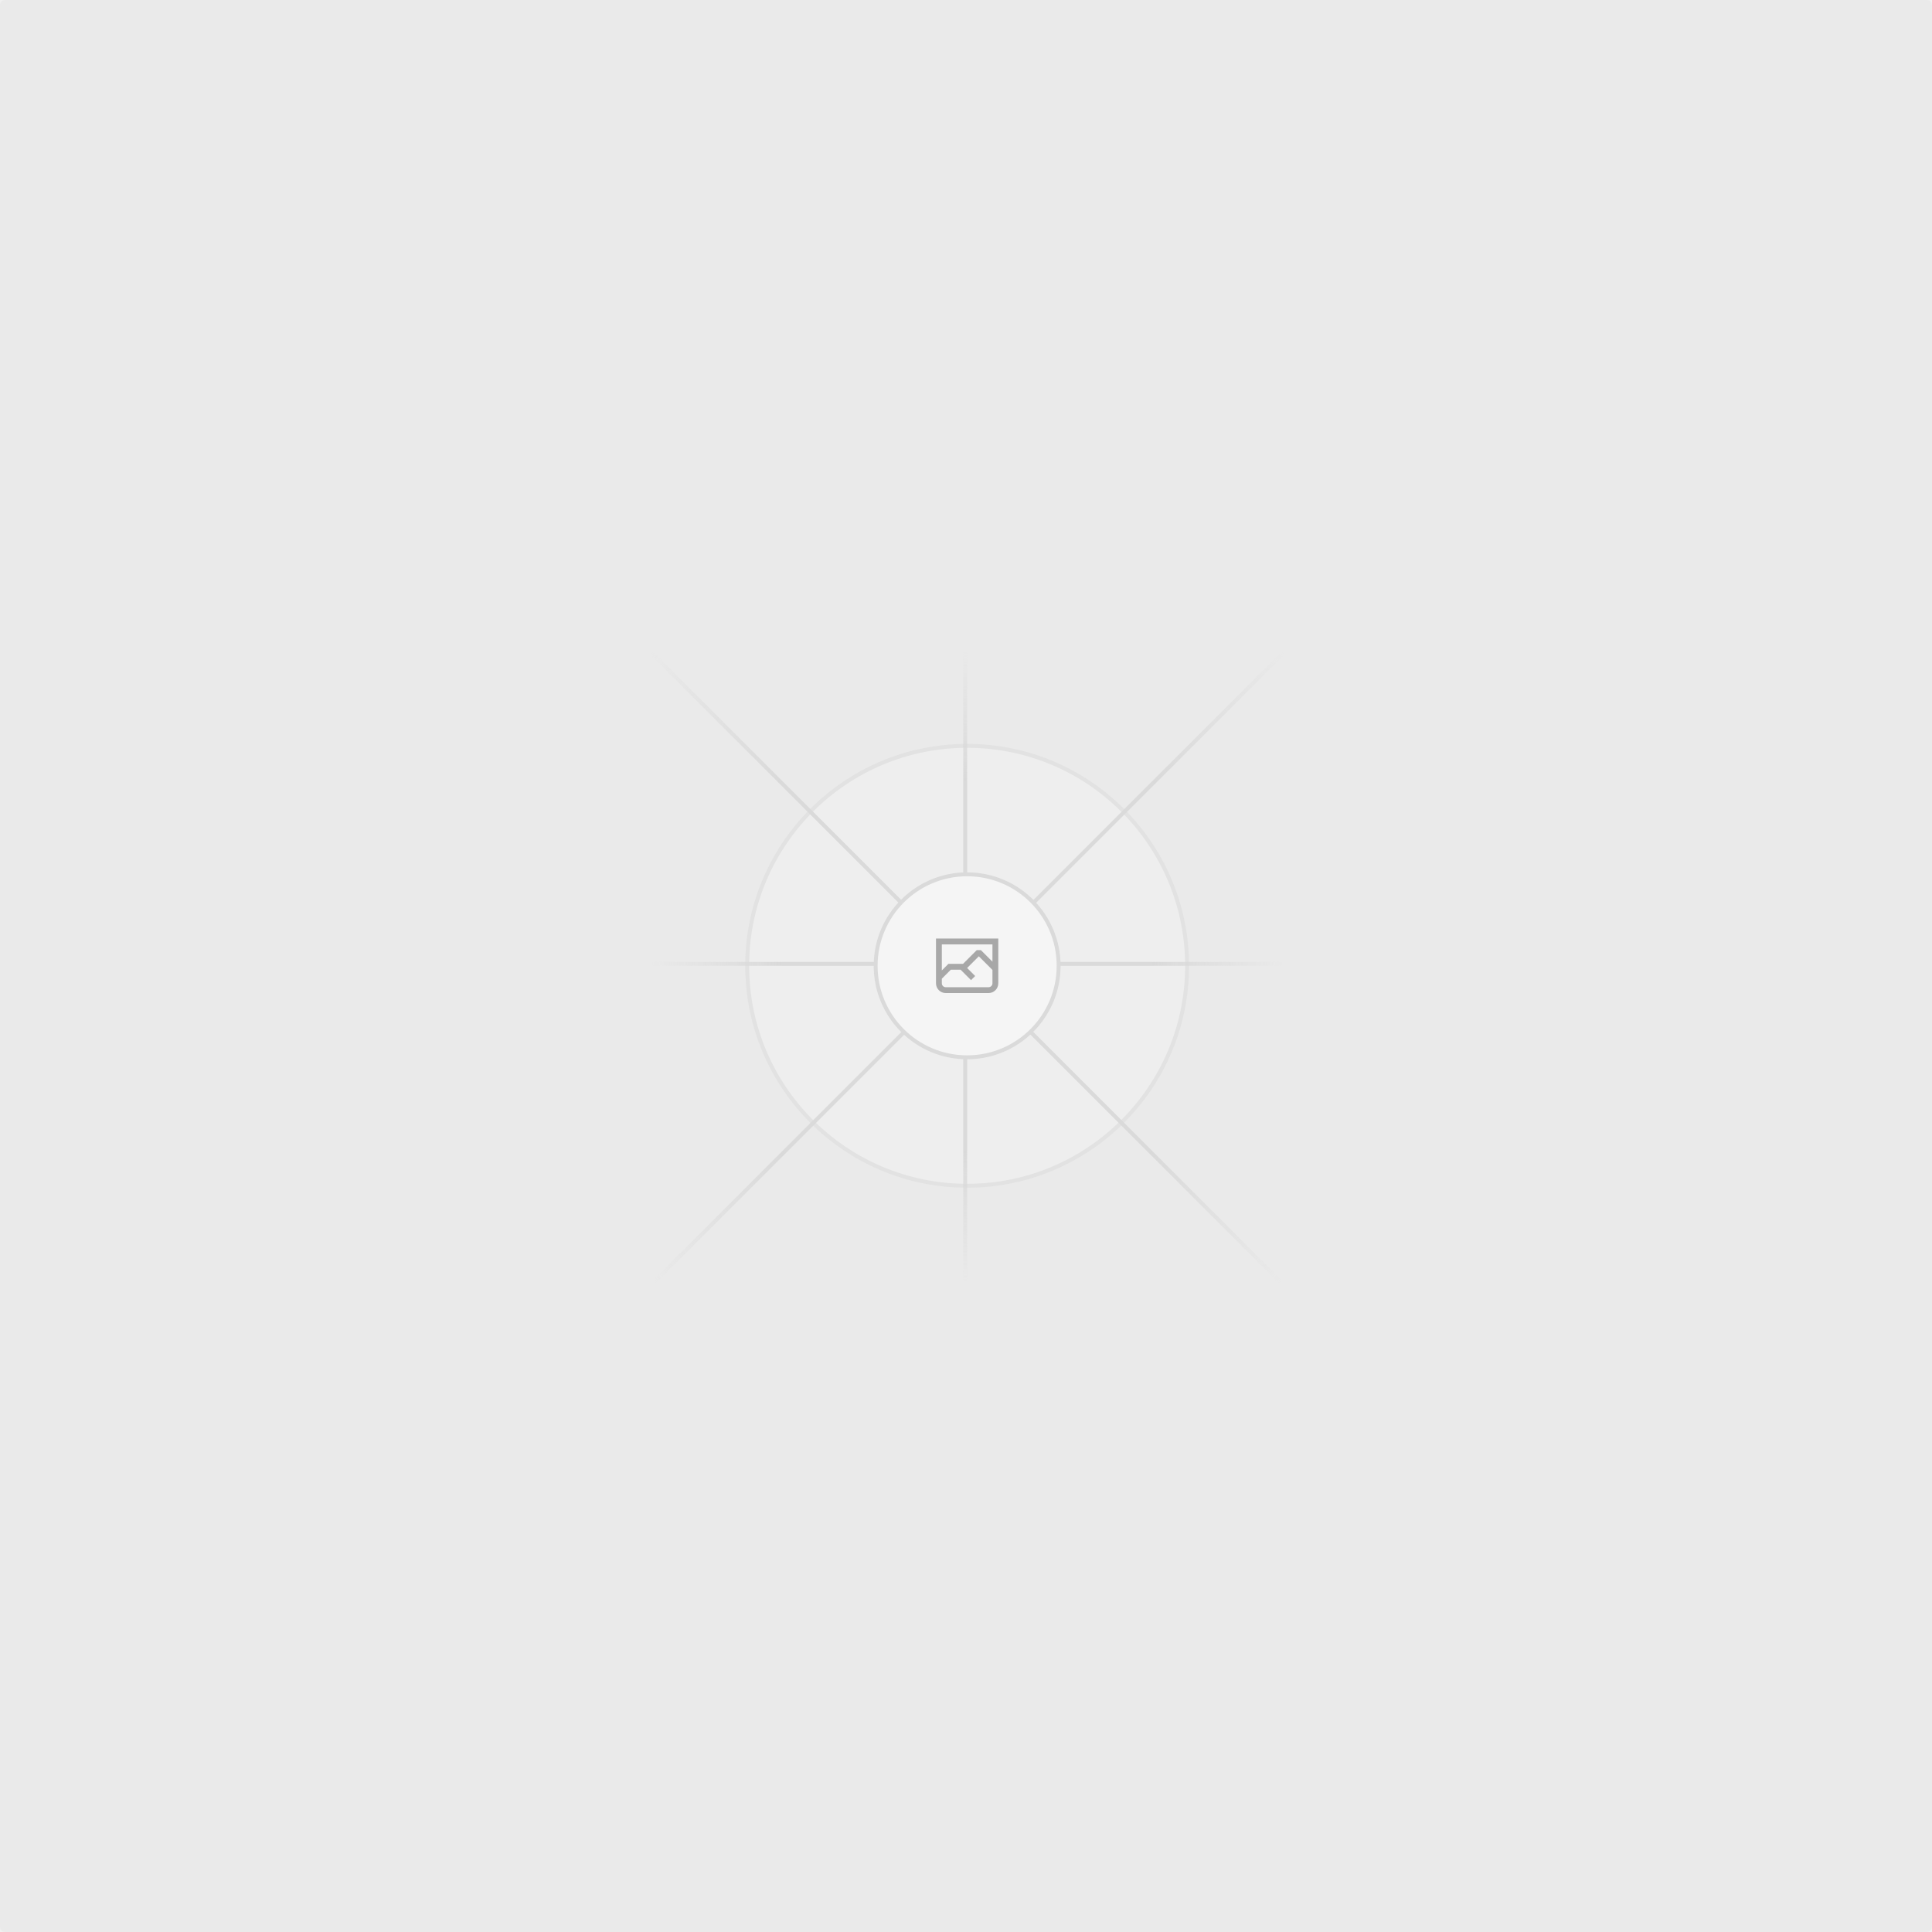
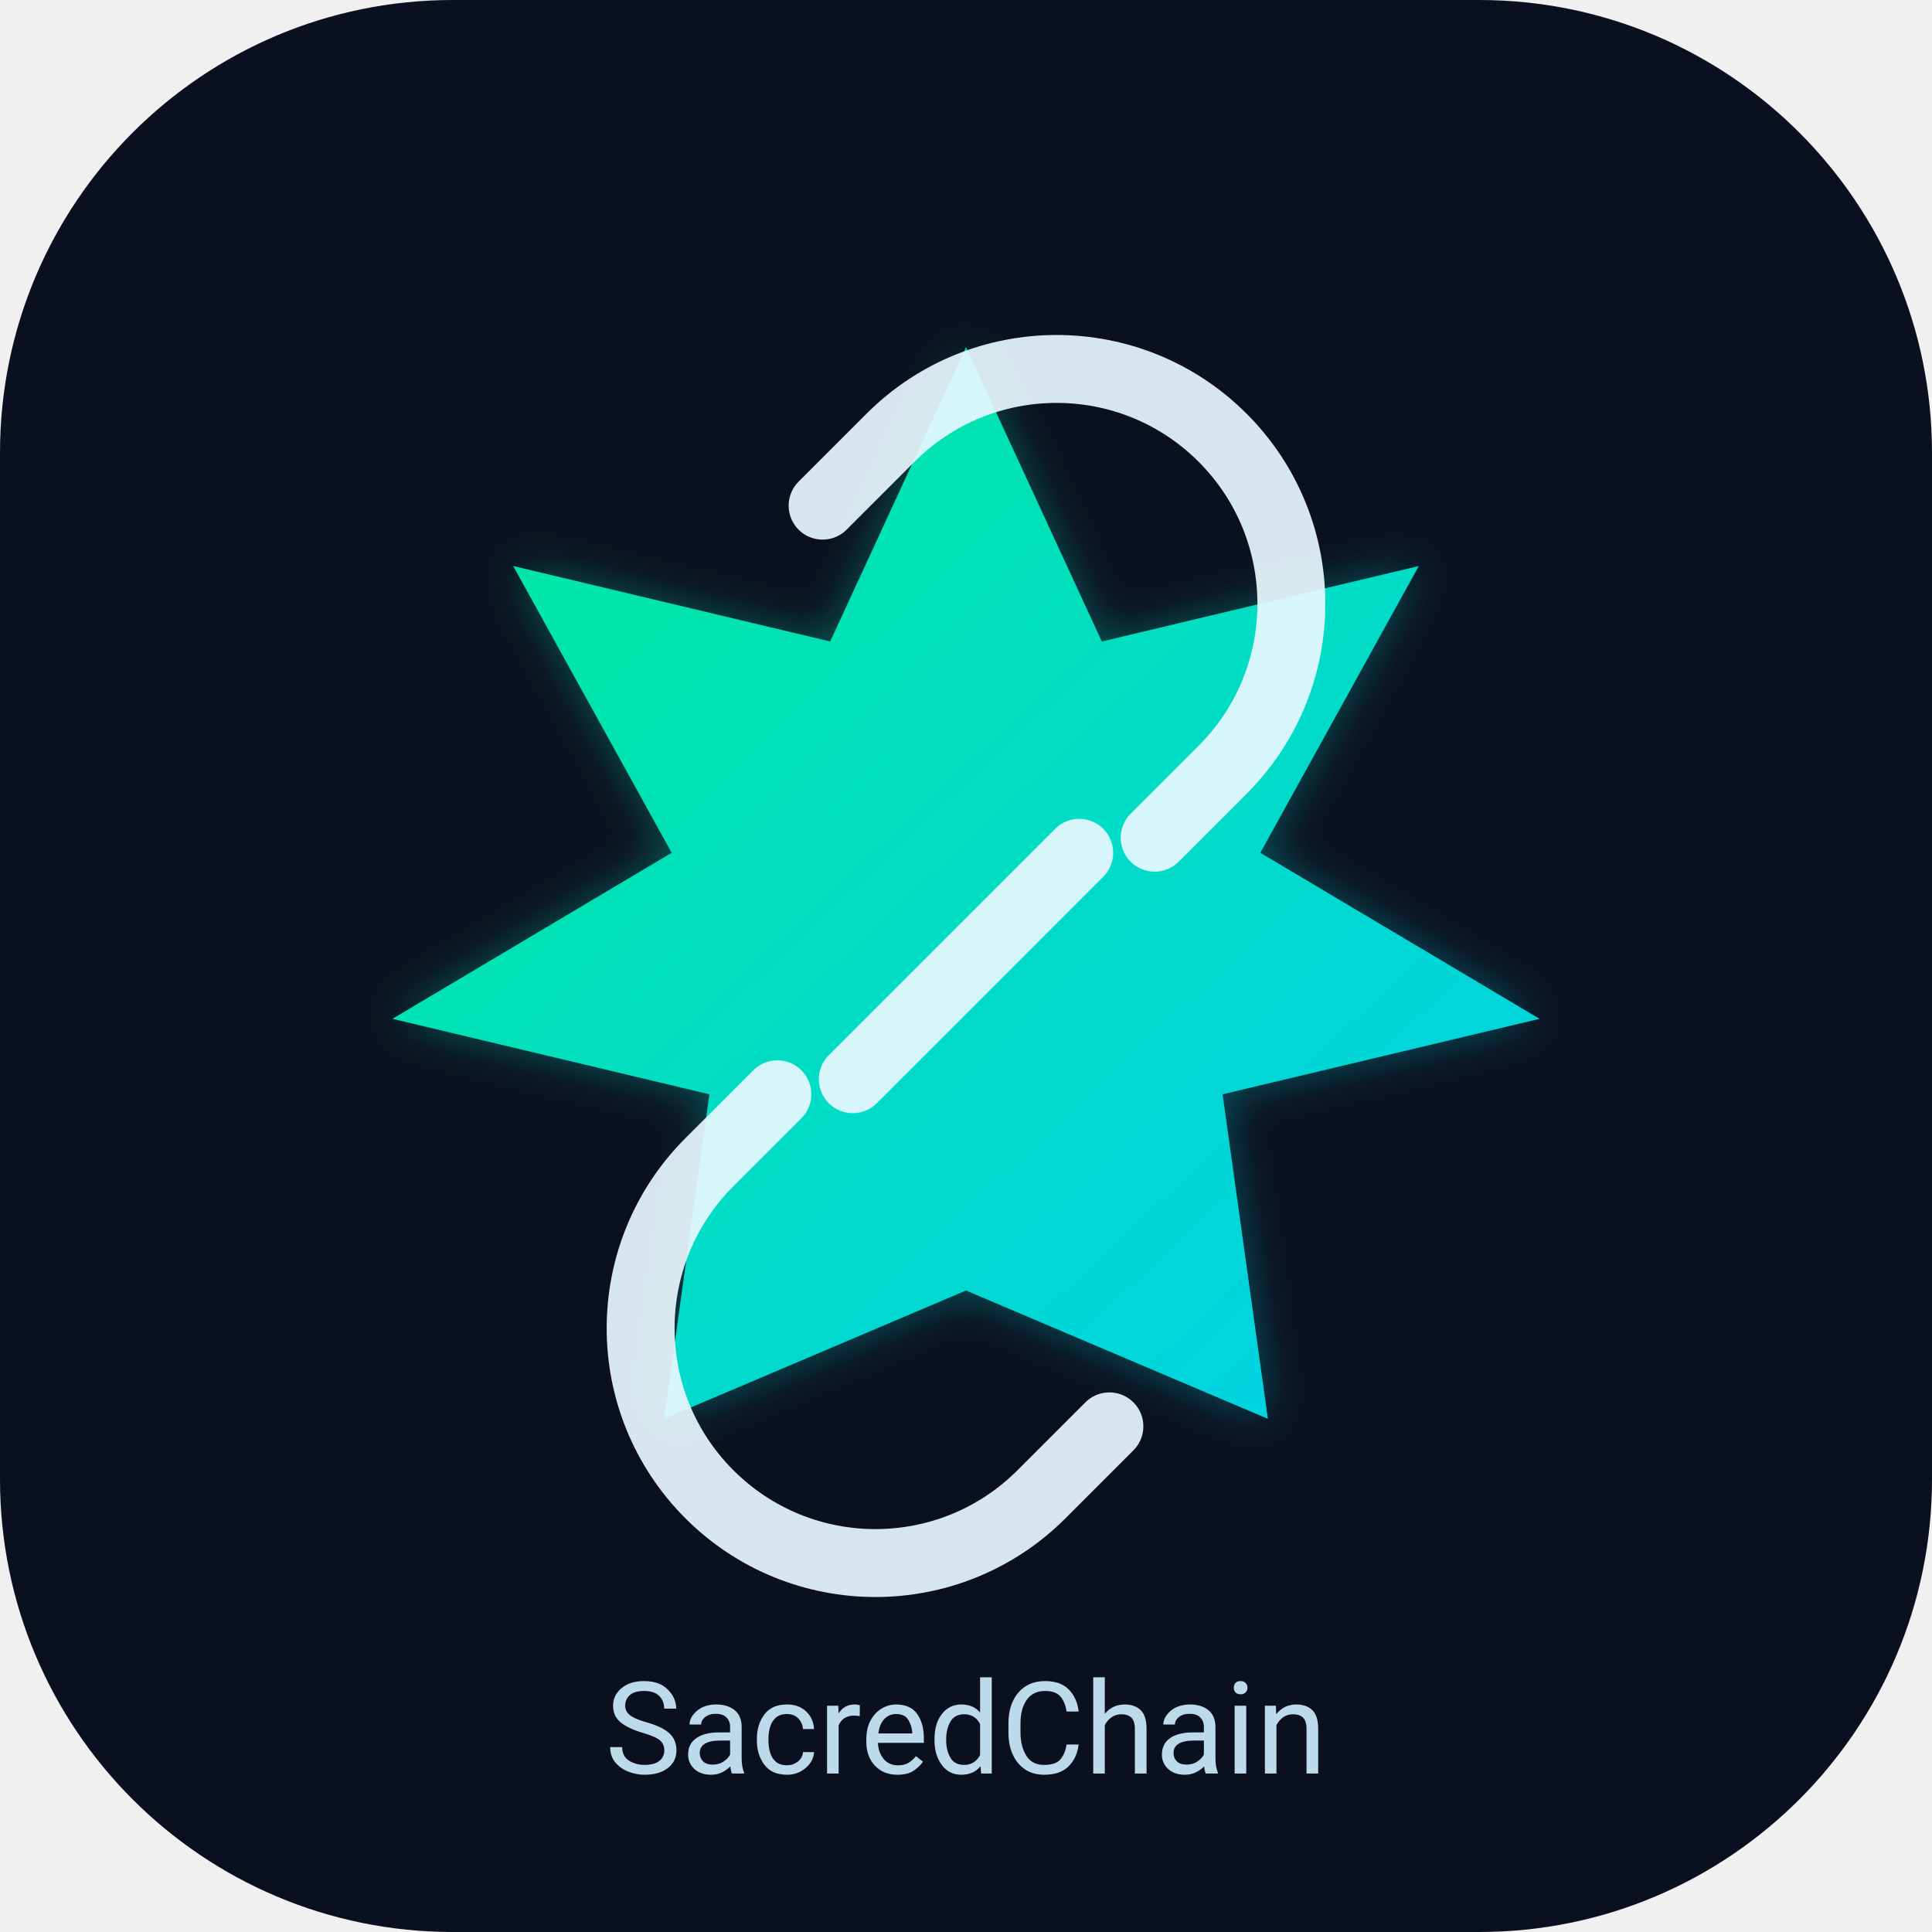
- <svg xmlns="http://www.w3.org/2000/svg" width="1200" height="1200" fill="none">
-   <rect width="1200" height="1200" fill="#EAEAEA" rx="3" />
-   <g opacity=".5">
-     <g opacity=".5">
-       <path fill="#FAFAFA" d="M600.709 736.5c-75.454 0-136.621-61.167-136.621-136.62 0-75.454 61.167-136.621 136.621-136.621 75.453 0 136.62 61.167 136.62 136.621 0 75.453-61.167 136.62-136.62 136.62Z" />
-       <path stroke="#C9C9C9" stroke-width="2.418" d="M600.709 736.5c-75.454 0-136.621-61.167-136.621-136.62 0-75.454 61.167-136.621 136.621-136.621 75.453 0 136.62 61.167 136.62 136.621 0 75.453-61.167 136.62-136.62 136.62Z" />
-     </g>
-     <path stroke="url(#a)" stroke-width="2.418" d="M0-1.209h553.581" transform="scale(1 -1) rotate(45 1163.11 91.165)" />
-     <path stroke="url(#b)" stroke-width="2.418" d="M404.846 598.671h391.726" />
-     <path stroke="url(#c)" stroke-width="2.418" d="M599.5 795.742V404.017" />
-     <path stroke="url(#d)" stroke-width="2.418" d="m795.717 796.597-391.441-391.44" />
-     <path fill="#fff" d="M600.709 656.704c-31.384 0-56.825-25.441-56.825-56.824 0-31.384 25.441-56.825 56.825-56.825 31.383 0 56.824 25.441 56.824 56.825 0 31.383-25.441 56.824-56.824 56.824Z" />
-     <g clip-path="url(#e)">
-       <path fill="#666" fill-rule="evenodd" d="M616.426 586.58h-31.434v16.176l3.553-3.554.531-.531h9.068l.074-.074 8.463-8.463h2.565l7.18 7.181V586.58Zm-15.715 14.654 3.698 3.699 1.283 1.282-2.565 2.565-1.282-1.283-5.2-5.199h-6.066l-5.514 5.514-.073.073v2.876a2.418 2.418 0 0 0 2.418 2.418h26.598a2.418 2.418 0 0 0 2.418-2.418v-8.317l-8.463-8.463-7.181 7.181-.071.072Zm-19.347 5.442v4.085a6.045 6.045 0 0 0 6.046 6.045h26.598a6.044 6.044 0 0 0 6.045-6.045v-7.108l1.356-1.355-1.282-1.283-.074-.073v-17.989h-38.689v23.43l-.146.146.146.147Z" clip-rule="evenodd" />
-     </g>
-     <path stroke="#C9C9C9" stroke-width="2.418" d="M600.709 656.704c-31.384 0-56.825-25.441-56.825-56.824 0-31.384 25.441-56.825 56.825-56.825 31.383 0 56.824 25.441 56.824 56.825 0 31.383-25.441 56.824-56.824 56.824Z" />
+ <svg xmlns="http://www.w3.org/2000/svg" viewBox="0 0 512 512" role="img" aria-label="SacredChain logo">
+   <defs>
+     <linearGradient id="g" x1="0" y1="0" x2="1" y2="1">
+       <stop offset="0" stop-color="#00f5a0" />
+       <stop offset="1" stop-color="#00d9f5" />
+     </linearGradient>
+     <filter id="soft" x="-20%" y="-20%" width="140%" height="140%">
+       <feGaussianBlur stdDeviation="6" result="b" />
+       <feColorMatrix in="b" type="matrix" values="1 0 0 0 0  0 1 0 0 0  0 0 1 0 0  0 0 0 .35 0" />
+       <feMerge>
+         <feMergeNode />
+         <feMergeNode in="SourceGraphic" />
+       </feMerge>
+     </filter>
+   </defs>
+   <rect width="512" height="512" rx="120" fill="#0b1020" />
+   <g filter="url(#soft)" opacity="0.95">
+     <path fill="url(#g)" d="M256 92l36 78 84-20-42 76 74 44-84 20 12 86-80-34-80 34 12-86-84-20 74-44-42-76 84 20z" />
  </g>
-   <defs>
-     <linearGradient id="a" x1="554.061" x2="-.48" y1=".083" y2=".087" gradientUnits="userSpaceOnUse">
-       <stop stop-color="#C9C9C9" stop-opacity="0" />
-       <stop offset=".208" stop-color="#C9C9C9" />
-       <stop offset=".792" stop-color="#C9C9C9" />
-       <stop offset="1" stop-color="#C9C9C9" stop-opacity="0" />
-     </linearGradient>
-     <linearGradient id="b" x1="796.912" x2="404.507" y1="599.963" y2="599.965" gradientUnits="userSpaceOnUse">
-       <stop stop-color="#C9C9C9" stop-opacity="0" />
-       <stop offset=".208" stop-color="#C9C9C9" />
-       <stop offset=".792" stop-color="#C9C9C9" />
-       <stop offset="1" stop-color="#C9C9C9" stop-opacity="0" />
-     </linearGradient>
-     <linearGradient id="c" x1="600.792" x2="600.794" y1="403.677" y2="796.082" gradientUnits="userSpaceOnUse">
-       <stop stop-color="#C9C9C9" stop-opacity="0" />
-       <stop offset=".208" stop-color="#C9C9C9" />
-       <stop offset=".792" stop-color="#C9C9C9" />
-       <stop offset="1" stop-color="#C9C9C9" stop-opacity="0" />
-     </linearGradient>
-     <linearGradient id="d" x1="404.85" x2="796.972" y1="403.903" y2="796.02" gradientUnits="userSpaceOnUse">
-       <stop stop-color="#C9C9C9" stop-opacity="0" />
-       <stop offset=".208" stop-color="#C9C9C9" />
-       <stop offset=".792" stop-color="#C9C9C9" />
-       <stop offset="1" stop-color="#C9C9C9" stop-opacity="0" />
-     </linearGradient>
-     <clipPath id="e">
-       <path fill="#fff" d="M581.364 580.535h38.689v38.689h-38.689z" />
-     </clipPath>
-   </defs>
+   <g fill="none" stroke="#e8f8ff" stroke-width="18" stroke-linecap="round" stroke-linejoin="round" opacity="0.92">
+     <path d="M206 290l-18 18a62 62 0 0 0 88 88l18-18" />
+     <path d="M306 222l18-18a62 62 0 0 0-88-88l-18 18" />
+     <path d="M226 286l60-60" />
+   </g>
+   <text x="256" y="470" text-anchor="middle" font-family="ui-sans-serif, system-ui, -apple-system, Segoe UI, Roboto" font-size="34" fill="#cfefff" opacity="0.9">SacredChain</text>
</svg>
